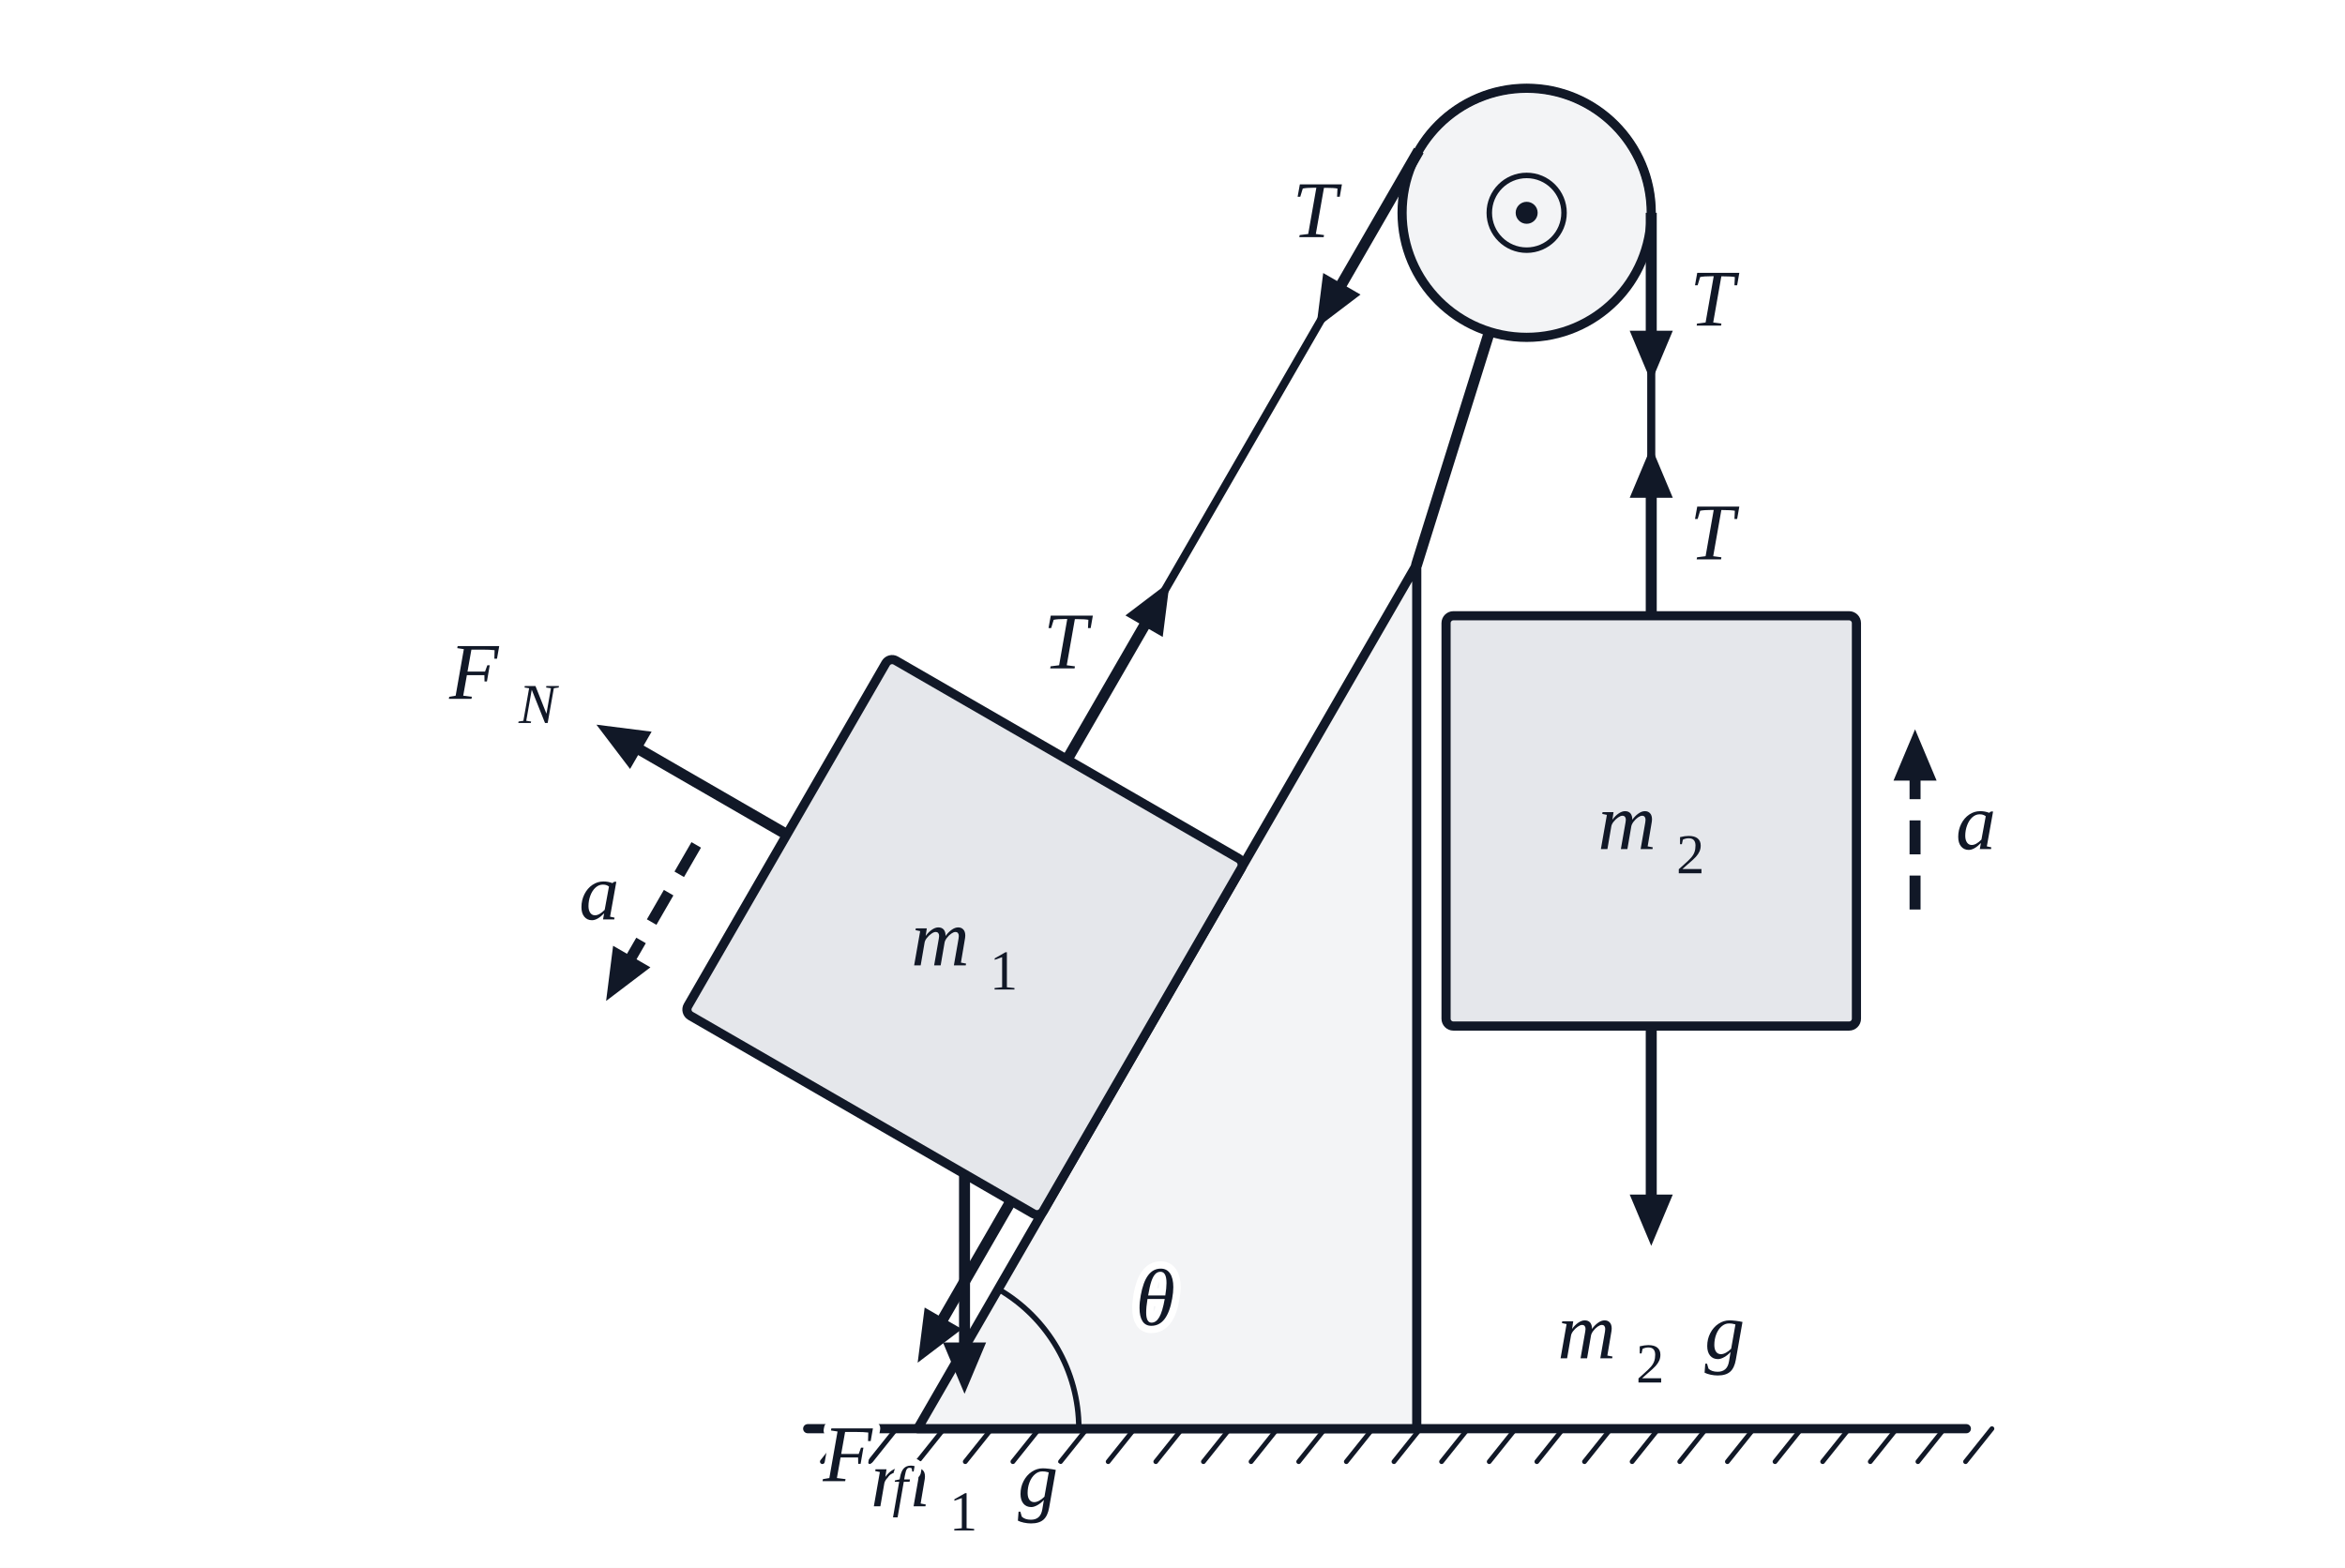
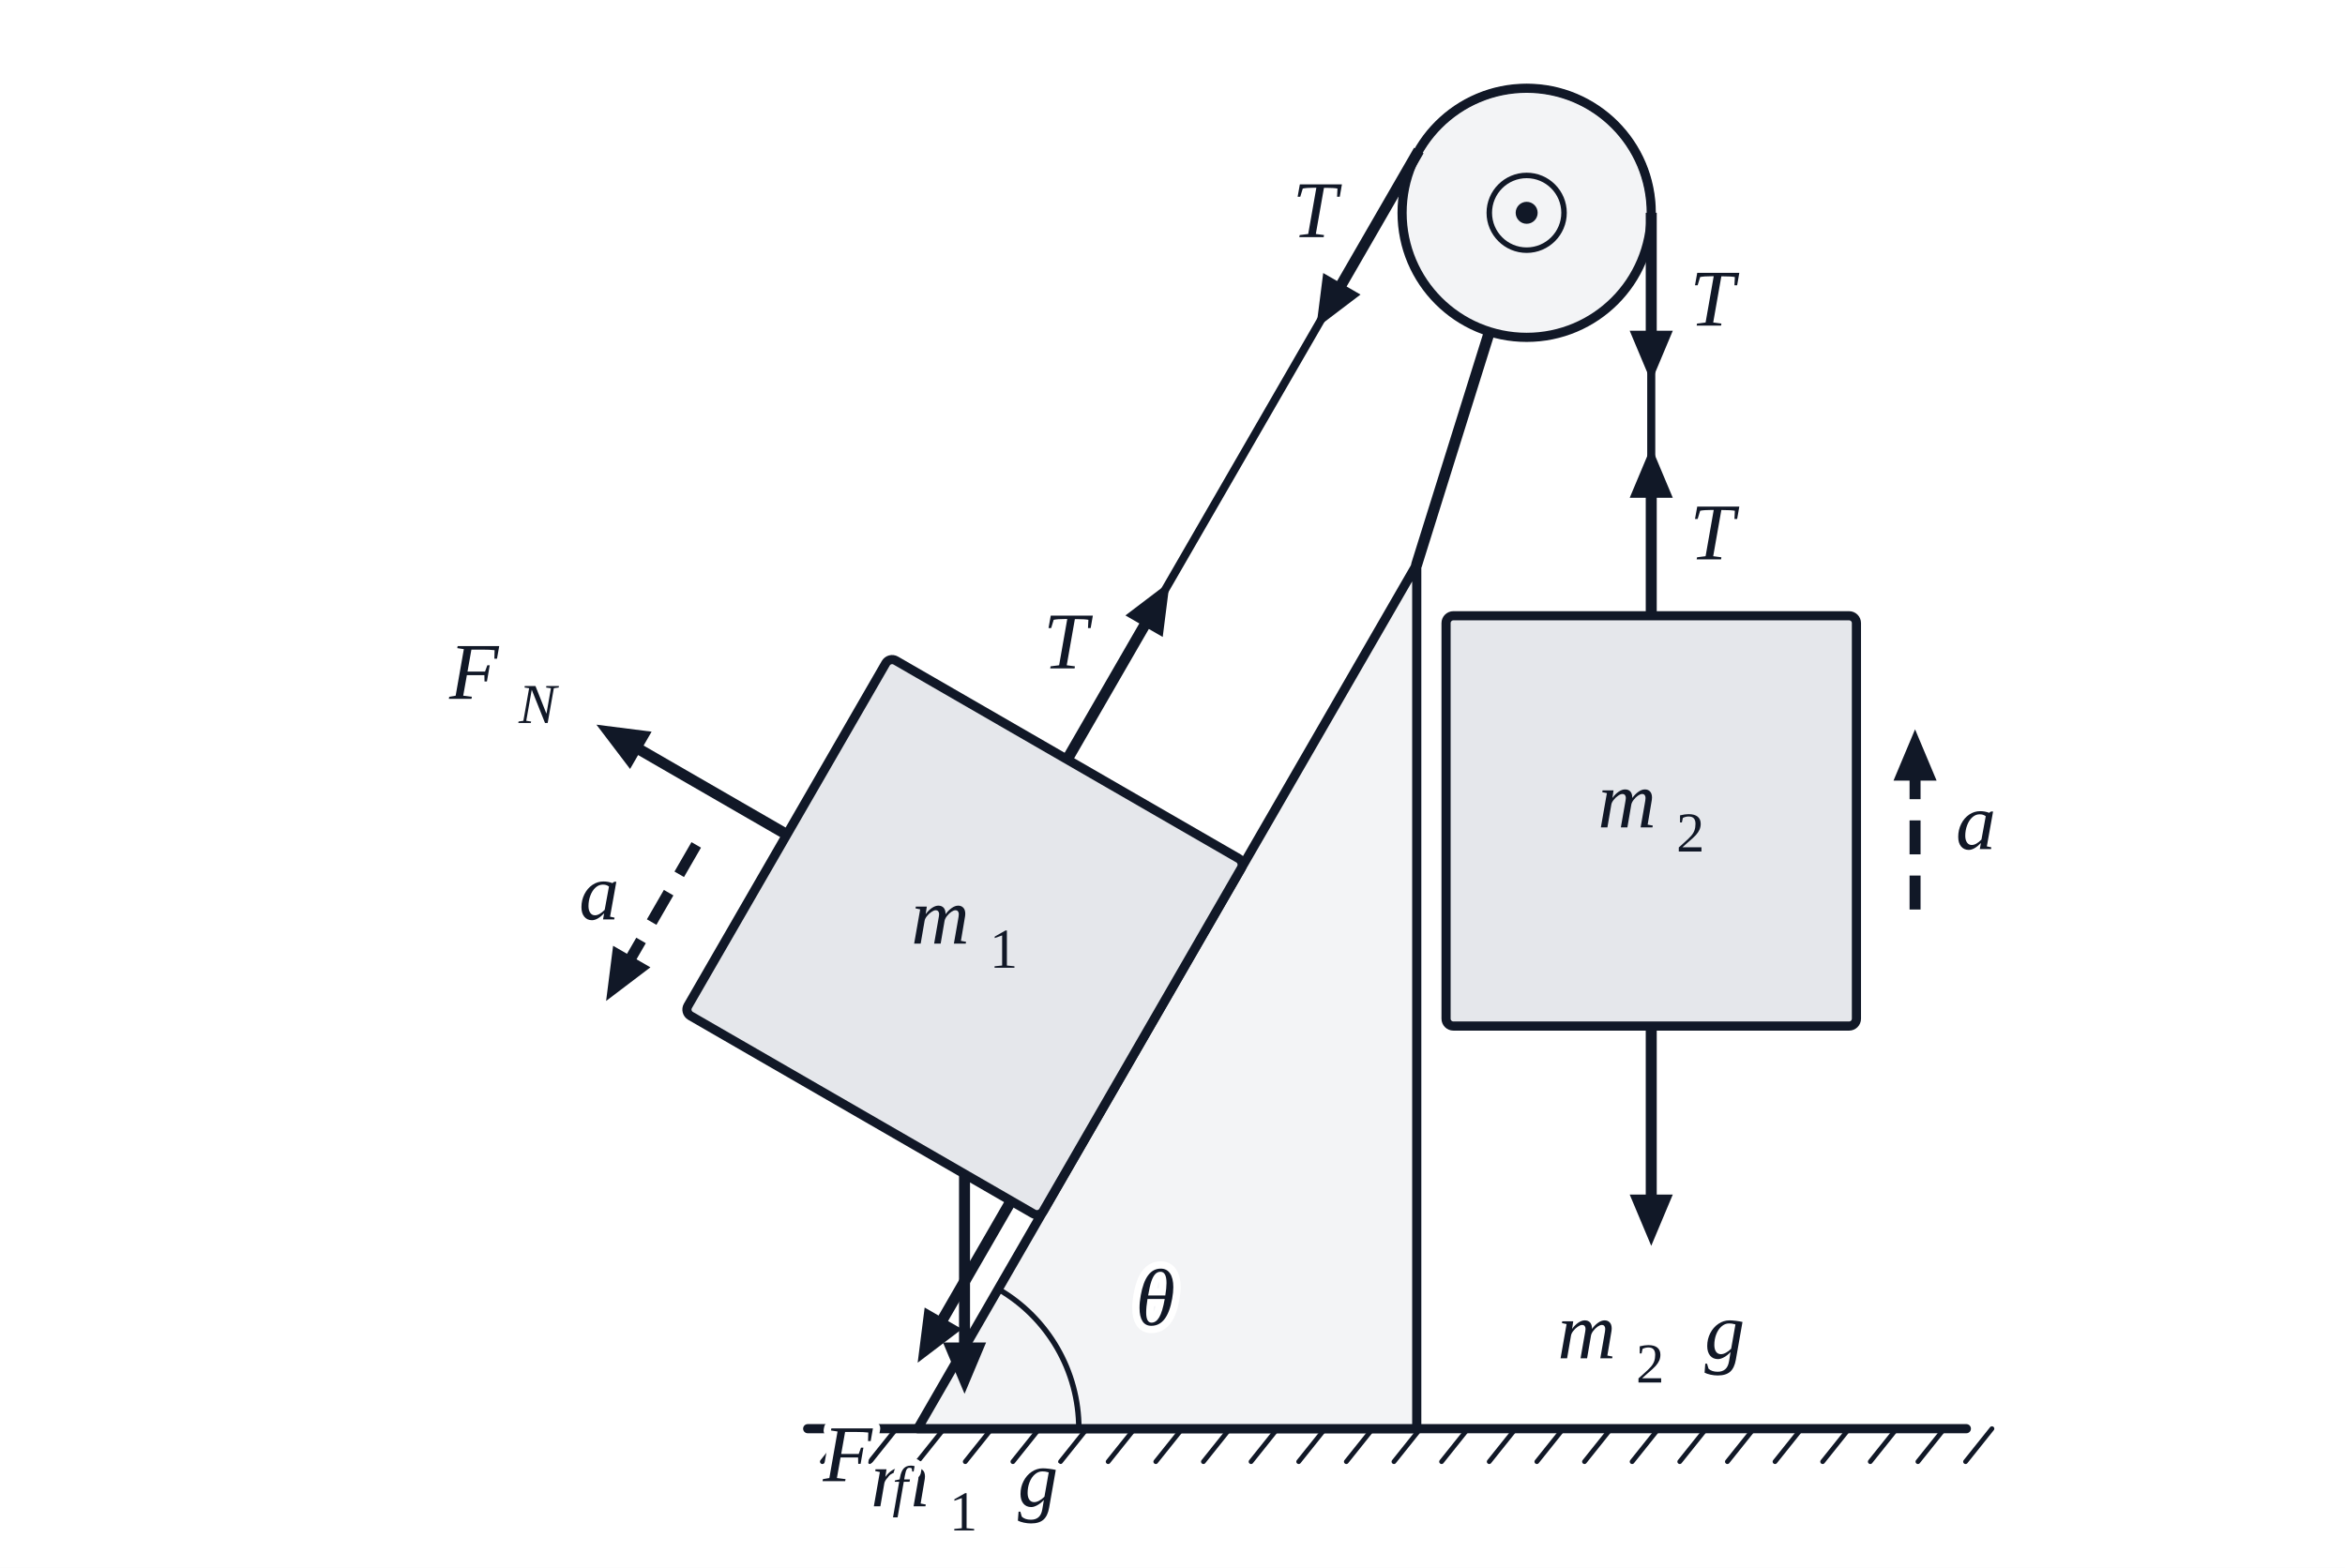
<svg xmlns="http://www.w3.org/2000/svg" viewBox="0 0 640 428" width="640" height="428" role="img" aria-label="An object on a ramp tied over a pulley at its top to a hanging object" id="g-pulley">
  <rect class="paper" width="640" height="428" fill="#fff">
</rect>
  <g fill="none" stroke-linecap="round">
    <line x1="220.44" y1="390" x2="536.66" y2="390" stroke="#111827" stroke-width="2.5">
</line>
    <line x1="231.64" y1="390" x2="224.44" y2="399" stroke="#111827" stroke-width="1.3">
</line>
    <line x1="244.64" y1="390" x2="237.44" y2="399" stroke="#111827" stroke-width="1.3">
</line>
    <line x1="257.64" y1="390" x2="250.44" y2="399" stroke="#111827" stroke-width="1.3">
</line>
    <line x1="270.64" y1="390" x2="263.44" y2="399" stroke="#111827" stroke-width="1.3">
</line>
    <line x1="283.64" y1="390" x2="276.44" y2="399" stroke="#111827" stroke-width="1.3">
</line>
    <line x1="296.64" y1="390" x2="289.44" y2="399" stroke="#111827" stroke-width="1.3">
</line>
    <line x1="309.64" y1="390" x2="302.44" y2="399" stroke="#111827" stroke-width="1.3">
</line>
    <line x1="322.64" y1="390" x2="315.44" y2="399" stroke="#111827" stroke-width="1.3">
</line>
    <line x1="335.64" y1="390" x2="328.44" y2="399" stroke="#111827" stroke-width="1.3">
</line>
    <line x1="348.64" y1="390" x2="341.44" y2="399" stroke="#111827" stroke-width="1.3">
</line>
    <line x1="361.64" y1="390" x2="354.44" y2="399" stroke="#111827" stroke-width="1.3">
</line>
    <line x1="374.64" y1="390" x2="367.44" y2="399" stroke="#111827" stroke-width="1.3">
</line>
    <line x1="387.64" y1="390" x2="380.44" y2="399" stroke="#111827" stroke-width="1.3">
</line>
    <line x1="400.64" y1="390" x2="393.44" y2="399" stroke="#111827" stroke-width="1.3">
</line>
    <line x1="413.64" y1="390" x2="406.44" y2="399" stroke="#111827" stroke-width="1.3">
</line>
    <line x1="426.64" y1="390" x2="419.44" y2="399" stroke="#111827" stroke-width="1.3">
</line>
    <line x1="439.64" y1="390" x2="432.44" y2="399" stroke="#111827" stroke-width="1.3">
</line>
    <line x1="452.64" y1="390" x2="445.44" y2="399" stroke="#111827" stroke-width="1.3">
</line>
    <line x1="465.64" y1="390" x2="458.44" y2="399" stroke="#111827" stroke-width="1.3">
</line>
    <line x1="478.64" y1="390" x2="471.44" y2="399" stroke="#111827" stroke-width="1.3">
</line>
    <line x1="491.64" y1="390" x2="484.44" y2="399" stroke="#111827" stroke-width="1.3">
</line>
    <line x1="504.64" y1="390" x2="497.44" y2="399" stroke="#111827" stroke-width="1.3">
</line>
    <line x1="517.64" y1="390" x2="510.44" y2="399" stroke="#111827" stroke-width="1.3">
</line>
    <line x1="530.64" y1="390" x2="523.44" y2="399" stroke="#111827" stroke-width="1.3">
</line>
    <line x1="543.64" y1="390" x2="536.44" y2="399" stroke="#111827" stroke-width="1.3">
</line>
    <path d="M250.44,390 L386.66,390 L386.66,154.05 Z" fill="#f3f4f6" stroke="#111827" stroke-width="2.5" stroke-linejoin="round">
</path>
    <path d="M44,0 A44,44 0 0 0 22,-38.11" transform="translate(250.44 390)" stroke="#111827" stroke-width="1.5">
</path>
    <line x1="386.66" y1="154.05" x2="416.66" y2="58.09" stroke="#111827" stroke-width="3">
</line>
    <polyline points="291.24,207.32 387.22,41.09" stroke="#111827" stroke-width="2.2" stroke-linejoin="round">
</polyline>
    <polyline points="450.66,58.09 450.66,168.09" stroke="#111827" stroke-width="2.2" stroke-linejoin="round">
</polyline>
    <circle cx="416.66" cy="58.09" r="34" fill="#f3f4f6" stroke="#111827" stroke-width="2.5">
</circle>
    <circle cx="416.66" cy="58.09" r="10.2" stroke="#111827" stroke-width="1.5">
</circle>
    <circle cx="416.66" cy="58.09" r="3" fill="#111827">
</circle>
    <path d="M387.22,41.09 A34,34 0 0 1 450.66,58.09" stroke="#111827" stroke-width="2.2">
</path>
    <g transform="translate(311.74 283.82) rotate(-60)">
      <rect x="-56" y="-112" width="112" height="112" rx="2" fill="#e5e7eb" stroke="#111827" stroke-width="2.5">
</rect>
    </g>
    <g transform="translate(450.66 280.09) rotate(0)">
      <rect x="-56" y="-112" width="112" height="112" rx="2" fill="#e5e7eb" stroke="#111827" stroke-width="2.5">
</rect>
    </g>
    <line x1="314.34" y1="167.31" x2="291.24" y2="207.32" stroke="#111827" stroke-width="3" stroke-linecap="butt">
</line>
    <polygon points="319.24,158.82 317.33,173.88 307.15,168" fill="#111827">
</polygon>
    <line x1="364.12" y1="81.1" x2="387.22" y2="41.09" stroke="#111827" stroke-width="3" stroke-linecap="butt">
</line>
    <polygon points="359.22,89.59 361.13,74.53 371.31,80.41" fill="#111827">
</polygon>
    <line x1="450.66" y1="131.69" x2="450.66" y2="168.09" stroke="#111827" stroke-width="3" stroke-linecap="butt">
</line>
    <polygon points="450.66,121.89 456.54,135.89 444.78,135.89" fill="#111827">
</polygon>
    <line x1="450.66" y1="94.49" x2="450.66" y2="58.09" stroke="#111827" stroke-width="3" stroke-linecap="butt">
</line>
    <polygon points="450.66,104.29 444.78,90.29 456.54,90.29" fill="#111827">
</polygon>
    <line x1="263.24" y1="370.68" x2="263.24" y2="320.48" stroke="#111827" stroke-width="3" stroke-linecap="butt">
</line>
    <polygon points="263.24,380.48 257.36,366.48 269.12,366.48" fill="#111827">
</polygon>
    <line x1="450.66" y1="330.29" x2="450.66" y2="280.09" stroke="#111827" stroke-width="3" stroke-linecap="butt">
</line>
    <polygon points="450.66,340.09 444.78,326.09 456.54,326.09" fill="#111827">
</polygon>
    <line x1="171.27" y1="202.72" x2="214.74" y2="227.82" stroke="#111827" stroke-width="3" stroke-linecap="butt">
</line>
    <polygon points="162.78,197.82 177.84,199.73 171.96,209.91" fill="#111827">
</polygon>
    <line x1="255.35" y1="363.5" x2="275.95" y2="327.82" stroke="#111827" stroke-width="3" stroke-linecap="butt">
</line>
    <polygon points="250.45,371.99 252.36,356.93 262.54,362.81" fill="#111827">
</polygon>
    <line x1="170.32" y1="264.75" x2="190.42" y2="229.94" stroke="#111827" stroke-width="3" stroke-dasharray="9.27 5.79" stroke-linecap="butt">
</line>
    <polygon points="165.42,273.24 167.33,258.18 177.51,264.06" fill="#111827">
</polygon>
    <line x1="522.66" y1="208.89" x2="522.66" y2="249.09" stroke="#111827" stroke-width="3" stroke-dasharray="9.27 5.79" stroke-linecap="butt">
</line>
    <polygon points="522.66,199.09 528.54,213.09 516.78,213.09" fill="#111827">
</polygon>
  </g>
  <text x="290.85" y="182.46" text-anchor="middle" font-family="'Times New Roman', Times, serif" font-size="22" fill="#111827" stroke="#fff" stroke-width="4" stroke-linejoin="round" paint-order="stroke">
    <tspan>
      <tspan font-style="italic">T</tspan>
    </tspan>
  </text>
  <text x="358.83" y="64.73" text-anchor="middle" font-family="'Times New Roman', Times, serif" font-size="22" fill="#111827" stroke="#fff" stroke-width="4" stroke-linejoin="round" paint-order="stroke">
    <tspan>
      <tspan font-style="italic">T</tspan>
    </tspan>
  </text>
  <text x="467.28" y="152.69" text-anchor="middle" font-family="'Times New Roman', Times, serif" font-size="22" fill="#111827" stroke="#fff" stroke-width="4" stroke-linejoin="round" paint-order="stroke">
    <tspan>
      <tspan font-style="italic">T</tspan>
    </tspan>
  </text>
  <text x="467.28" y="88.89" text-anchor="middle" font-family="'Times New Roman', Times, serif" font-size="22" fill="#111827" stroke="#fff" stroke-width="4" stroke-linejoin="round" paint-order="stroke">
    <tspan>
      <tspan font-style="italic">T</tspan>
    </tspan>
  </text>
  <text x="263.24" y="411.18" text-anchor="middle" font-family="'Times New Roman', Times, serif" font-size="22" fill="#111827" stroke="#fff" stroke-width="4" stroke-linejoin="round" paint-order="stroke">
    <tspan>
      <tspan font-style="italic">m</tspan>
    </tspan>
    <tspan dy="6.6" font-size="15.4">
      <tspan>1</tspan>
    </tspan>
    <tspan dy="-6.6">
      <tspan> </tspan>
      <tspan font-style="italic">g</tspan>
    </tspan>
  </text>
  <text x="450.66" y="370.79" text-anchor="middle" font-family="'Times New Roman', Times, serif" font-size="22" fill="#111827" stroke="#fff" stroke-width="4" stroke-linejoin="round" paint-order="stroke">
    <tspan>
      <tspan font-style="italic">m</tspan>
    </tspan>
    <tspan dy="6.6" font-size="15.4">
      <tspan>2</tspan>
    </tspan>
    <tspan dy="-6.6">
      <tspan> </tspan>
      <tspan font-style="italic">g</tspan>
    </tspan>
  </text>
  <text x="137.23" y="190.77" text-anchor="middle" font-family="'Times New Roman', Times, serif" font-size="22" fill="#111827" stroke="#fff" stroke-width="4" stroke-linejoin="round" paint-order="stroke">
    <tspan>
      <tspan font-style="italic">F</tspan>
    </tspan>
    <tspan dy="6.6" font-size="15.4">
      <tspan font-style="italic">N</tspan>
    </tspan>
  </text>
  <text x="236.22" y="404.33" text-anchor="middle" font-family="'Times New Roman', Times, serif" font-size="22" fill="#111827" stroke="#fff" stroke-width="4" stroke-linejoin="round" paint-order="stroke">
    <tspan>
      <tspan font-style="italic">F</tspan>
    </tspan>
    <tspan dy="6.6" font-size="15.4">
      <tspan font-style="italic">f</tspan>
    </tspan>
  </text>
  <text x="163.53" y="250.98" text-anchor="middle" font-family="'Times New Roman', Times, serif" font-size="22" fill="#111827" stroke="#fff" stroke-width="4" stroke-linejoin="round" paint-order="stroke">
    <tspan>
      <tspan font-style="italic">a</tspan>
    </tspan>
  </text>
  <text x="539.28" y="231.79" text-anchor="middle" font-family="'Times New Roman', Times, serif" font-size="22" fill="#111827" stroke="#fff" stroke-width="4" stroke-linejoin="round" paint-order="stroke">
    <tspan>
      <tspan font-style="italic">a</tspan>
    </tspan>
  </text>
  <text x="315.33" y="361.7" text-anchor="middle" font-family="'Times New Roman', Times, serif" font-size="22" fill="#111827" stroke="#fff" stroke-width="4" stroke-linejoin="round" paint-order="stroke">
    <tspan>
      <tspan font-style="italic">θ</tspan>
    </tspan>
  </text>
-   <text x="263.24" y="263.52" text-anchor="middle" font-family="'Times New Roman', Times, serif" font-size="22" fill="#111827" stroke-linejoin="round" paint-order="stroke">
+   <text x="263.24" y="257.58" text-anchor="middle" font-family="'Times New Roman', Times, serif" font-size="22" fill="#111827" stroke-linejoin="round" paint-order="stroke">
    <tspan>
      <tspan font-style="italic">m</tspan>
    </tspan>
    <tspan dy="6.6" font-size="15.4">
      <tspan>1</tspan>
    </tspan>
  </text>
-   <text x="450.66" y="231.79" text-anchor="middle" font-family="'Times New Roman', Times, serif" font-size="22" fill="#111827" stroke-linejoin="round" paint-order="stroke">
+   <text x="450.66" y="225.85" text-anchor="middle" font-family="'Times New Roman', Times, serif" font-size="22" fill="#111827" stroke-linejoin="round" paint-order="stroke">
    <tspan>
      <tspan font-style="italic">m</tspan>
    </tspan>
    <tspan dy="6.6" font-size="15.4">
      <tspan>2</tspan>
    </tspan>
  </text>
</svg>
